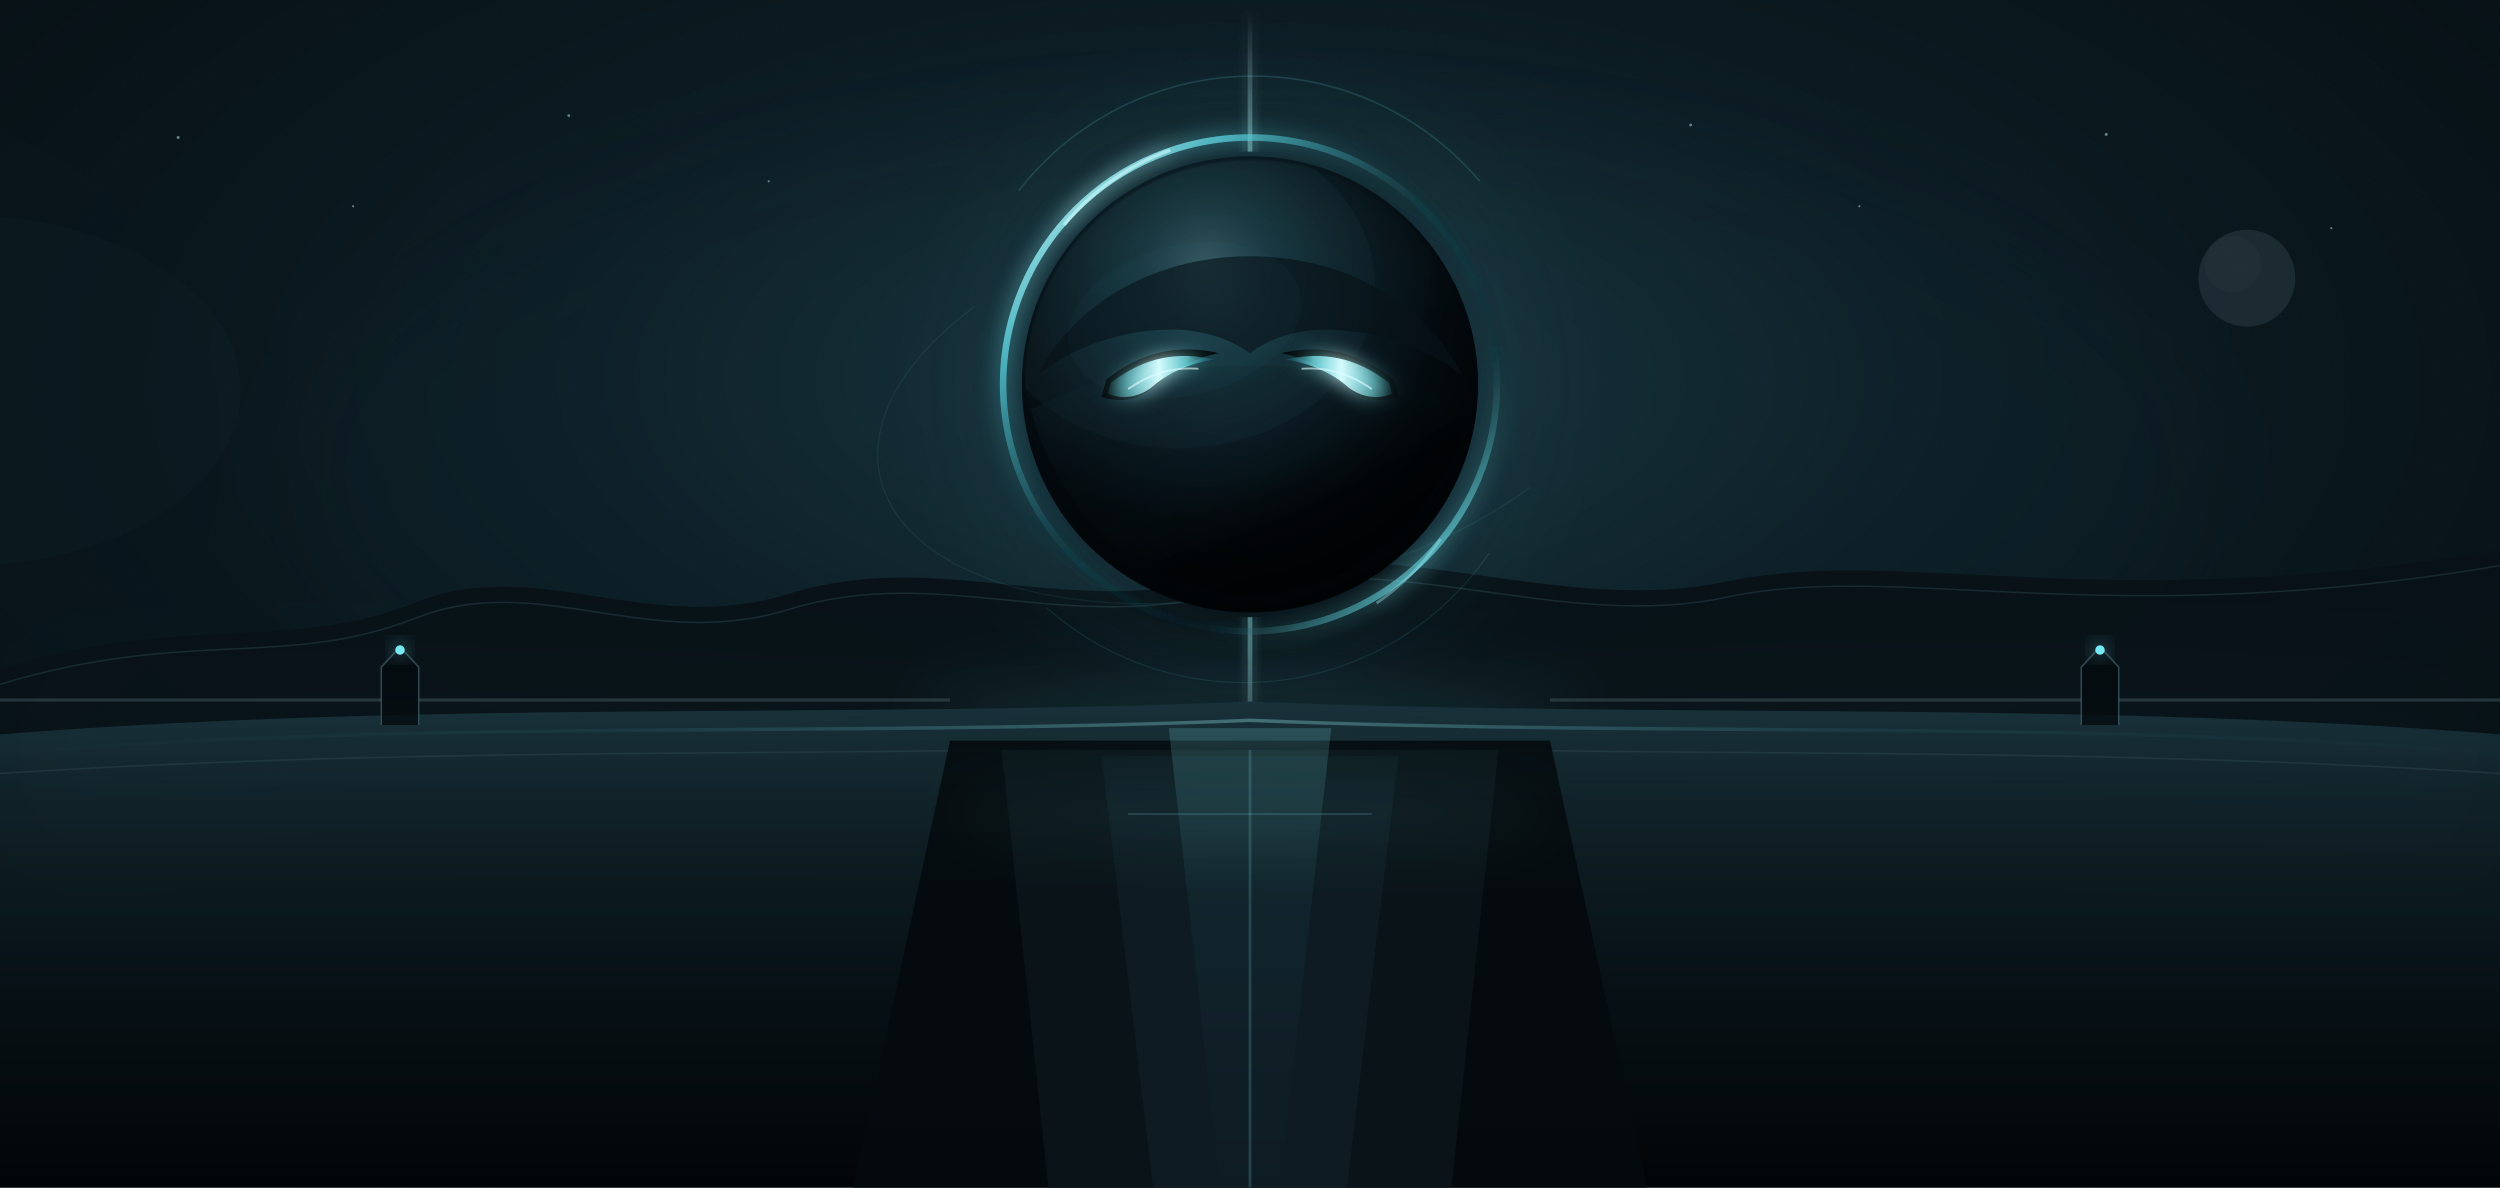
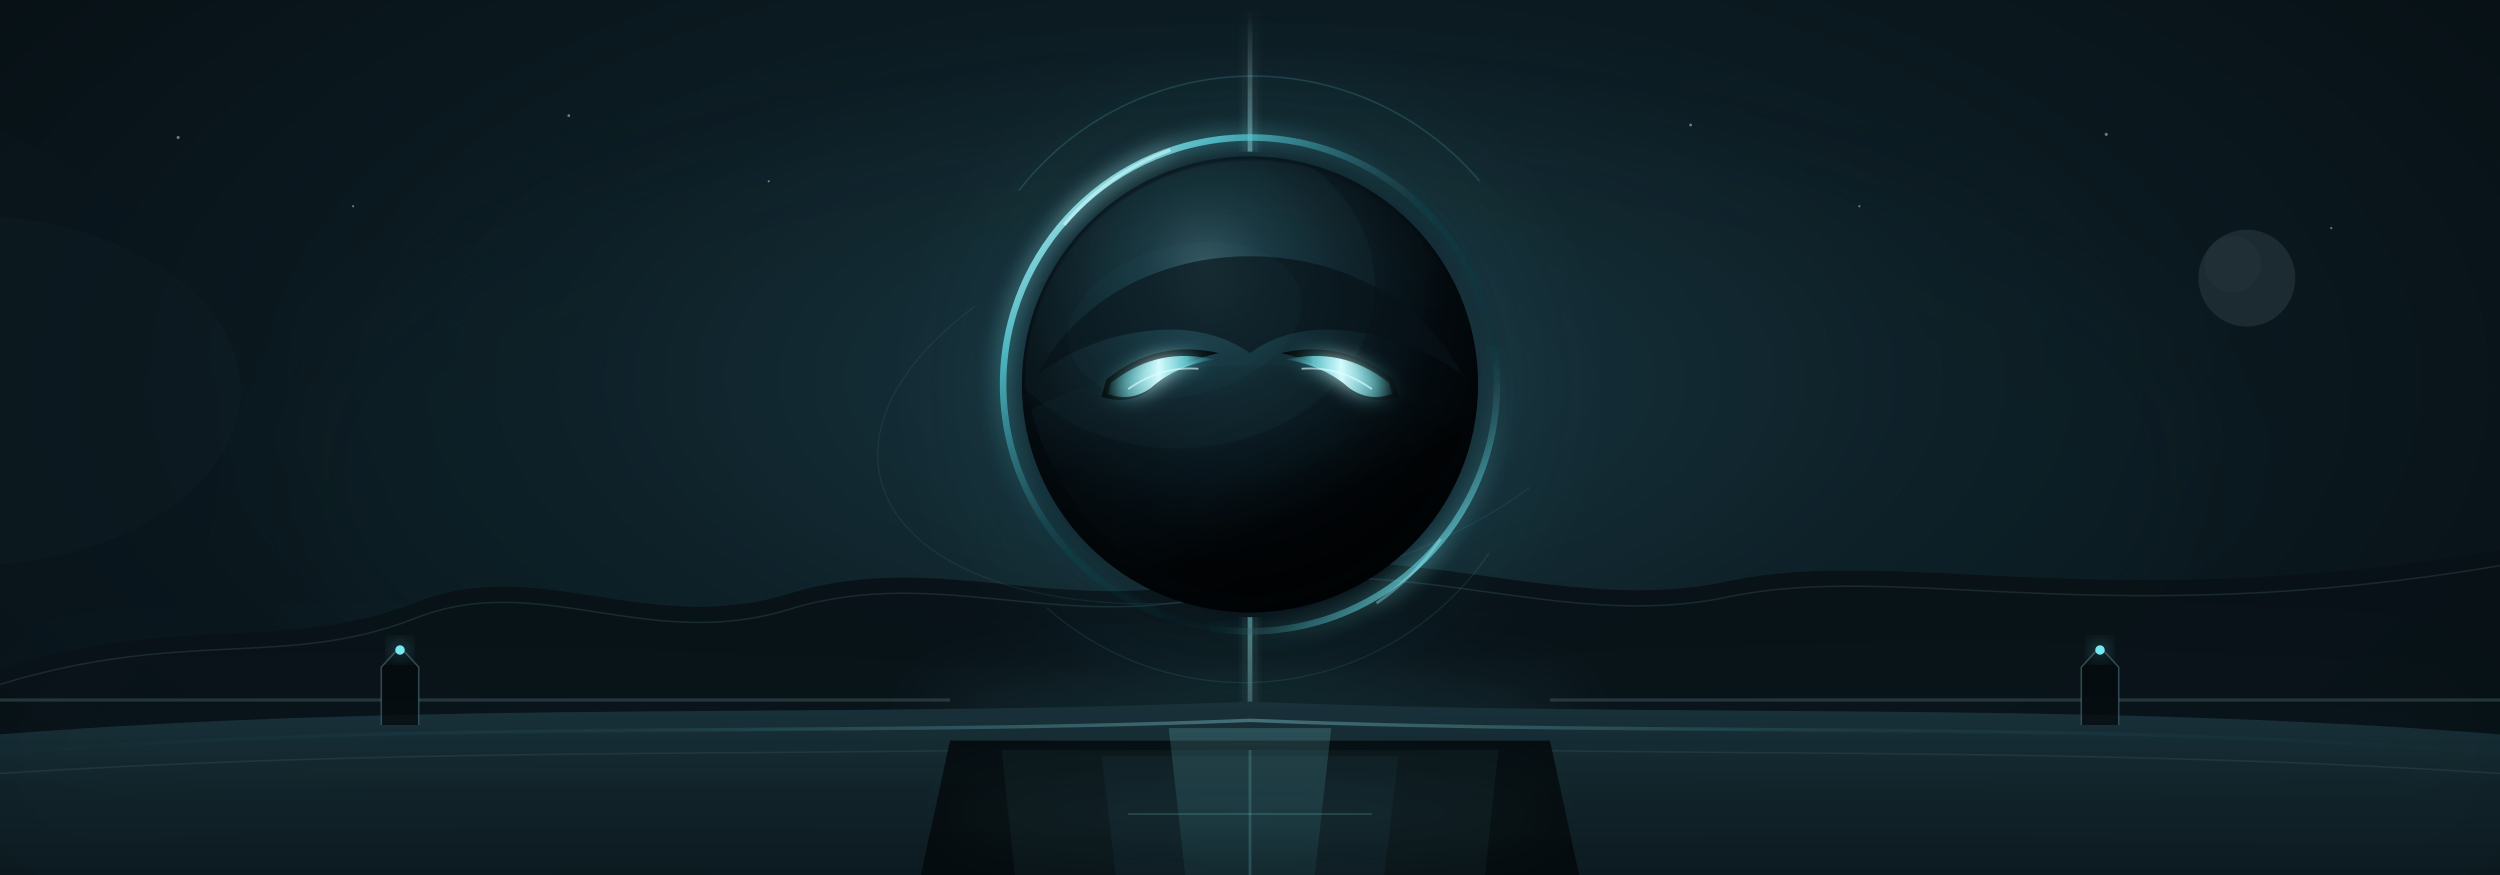
- <svg xmlns="http://www.w3.org/2000/svg" viewBox="0 0 1600 760" role="img" aria-label="Decorative Orion cosmic environment">
+ <svg xmlns="http://www.w3.org/2000/svg" viewBox="0 0 1600 560" role="img" aria-label="Decorative Orion cosmic environment">
  <defs>
    <radialGradient id="sky" cx="50%" cy="32%" r="84%">
      <stop offset="0" stop-color="#18333d" />
      <stop offset=".34" stop-color="#0b1b22" />
      <stop offset=".7" stop-color="#061015" />
      <stop offset="1" stop-color="#020609" />
    </radialGradient>
    <radialGradient id="coreVolume" cx="42%" cy="31%" r="72%">
      <stop offset="0" stop-color="#17353f" />
      <stop offset=".22" stop-color="#102832" />
      <stop offset=".47" stop-color="#09181f" />
      <stop offset=".72" stop-color="#03090d" />
      <stop offset="1" stop-color="#000203" />
    </radialGradient>
    <radialGradient id="coreSheen" cx="40%" cy="23%" r="64%">
      <stop offset="0" stop-color="#d4fcff" stop-opacity=".16" />
      <stop offset=".22" stop-color="#83e7ef" stop-opacity=".06" />
      <stop offset=".48" stop-color="#4cbfca" stop-opacity=".015" />
      <stop offset="1" stop-color="#000" stop-opacity="0" />
    </radialGradient>
    <linearGradient id="coreShade" x1="0" y1="0" x2="0.9" y2="1">
      <stop offset="0" stop-color="#15313a" stop-opacity=".34" />
      <stop offset=".44" stop-color="#071116" stop-opacity=".12" />
      <stop offset=".66" stop-color="#000" stop-opacity=".48" />
      <stop offset="1" stop-color="#000" stop-opacity=".82" />
    </linearGradient>
    <linearGradient id="rim" x1="0" y1="0" x2="1" y2="1">
      <stop offset="0" stop-color="#c9faff" stop-opacity=".12" />
      <stop offset=".10" stop-color="#b9fbff" stop-opacity=".86" />
      <stop offset=".22" stop-color="#5edbe7" stop-opacity=".72" />
      <stop offset=".47" stop-color="#1a6670" stop-opacity=".18" />
      <stop offset=".70" stop-color="#0b343b" stop-opacity=".08" />
      <stop offset=".88" stop-color="#70e7f0" stop-opacity=".76" />
      <stop offset="1" stop-color="#d9fdff" stop-opacity=".24" />
    </linearGradient>
    <linearGradient id="eyeLightL" x1="0" y1="0" x2="1" y2="0">
      <stop offset="0" stop-color="#63dfe9" stop-opacity=".08" />
      <stop offset=".18" stop-color="#7cebf2" stop-opacity=".48" />
      <stop offset=".48" stop-color="#d7fdff" stop-opacity=".98" />
      <stop offset=".74" stop-color="#75e8f0" stop-opacity=".72" />
      <stop offset="1" stop-color="#2ba0ae" stop-opacity=".12" />
    </linearGradient>
    <linearGradient id="eyeLightR" x1="1" y1="0" x2="0" y2="0">
      <stop offset="0" stop-color="#63dfe9" stop-opacity=".08" />
      <stop offset=".18" stop-color="#7cebf2" stop-opacity=".48" />
      <stop offset=".48" stop-color="#d7fdff" stop-opacity=".98" />
      <stop offset=".74" stop-color="#75e8f0" stop-opacity=".72" />
      <stop offset="1" stop-color="#2ba0ae" stop-opacity=".12" />
    </linearGradient>
    <linearGradient id="floor" x1="0" y1="0" x2="0" y2="1">
      <stop offset="0" stop-color="#183039" />
      <stop offset=".18" stop-color="#102127" />
      <stop offset=".58" stop-color="#071116" />
      <stop offset="1" stop-color="#020507" />
    </linearGradient>
    <linearGradient id="beam" x1="0" y1="0" x2="0" y2="1">
      <stop offset="0" stop-color="#d9fdff" stop-opacity="0" />
      <stop offset=".2" stop-color="#a8f8fc" stop-opacity=".65" />
      <stop offset=".5" stop-color="#62dce8" stop-opacity=".9" />
      <stop offset=".8" stop-color="#a8f8fc" stop-opacity=".52" />
      <stop offset="1" stop-color="#d9fdff" stop-opacity="0" />
    </linearGradient>
    <linearGradient id="horizonGlow" x1="0" y1="0" x2="1" y2="0">
      <stop offset="0" stop-color="#61dbe6" stop-opacity="0" />
      <stop offset=".25" stop-color="#61dbe6" stop-opacity=".10" />
      <stop offset=".5" stop-color="#a8f8fc" stop-opacity=".52" />
      <stop offset=".75" stop-color="#61dbe6" stop-opacity=".10" />
      <stop offset="1" stop-color="#61dbe6" stop-opacity="0" />
    </linearGradient>
    <linearGradient id="reflection" x1="0" y1="0" x2="0" y2="1">
      <stop offset="0" stop-color="#8ef1f6" stop-opacity=".26" />
      <stop offset=".36" stop-color="#4ec7d2" stop-opacity=".08" />
      <stop offset="1" stop-color="#4ec7d2" stop-opacity="0" />
    </linearGradient>
    <filter id="glowS" x="-100%" y="-100%" width="300%" height="300%">
      <feGaussianBlur stdDeviation="6" result="b" />
      <feMerge>
        <feMergeNode in="b" />
        <feMergeNode in="SourceGraphic" />
      </feMerge>
    </filter>
    <filter id="glowM" x="-100%" y="-100%" width="300%" height="300%">
      <feGaussianBlur stdDeviation="18" />
    </filter>
    <filter id="haze" x="-30%" y="-60%" width="160%" height="220%">
      <feGaussianBlur stdDeviation="34" />
    </filter>
    <filter id="grain" x="-20%" y="-20%" width="140%" height="140%">
      <feTurbulence type="fractalNoise" baseFrequency=".75" numOctaves="3" seed="29" result="n" />
      <feColorMatrix in="n" type="saturate" values="0" result="m" />
      <feComponentTransfer in="m">
        <feFuncA type="table" tableValues="0 .042" />
      </feComponentTransfer>
    </filter>
    <clipPath id="coreClip">
      <circle cx="800" cy="246" r="144" />
    </clipPath>
    <mask id="beamMask">
      <rect width="1600" height="760" fill="white" />
      <circle cx="800" cy="246" r="149" fill="black" />
    </mask>
  </defs>
  <rect width="1600" height="760" fill="url(#sky)" />
  <ellipse cx="800" cy="302" rx="610" ry="244" fill="#17404a" opacity=".09" filter="url(#haze)" />
  <rect width="1600" height="760" filter="url(#grain)" opacity=".32" />
  <g fill="#b8f3f8" opacity=".48">
    <circle cx="114" cy="88" r="1" />
    <circle cx="226" cy="132" r=".7" />
    <circle cx="364" cy="74" r=".9" />
    <circle cx="492" cy="116" r=".7" />
    <circle cx="1082" cy="80" r=".9" />
    <circle cx="1190" cy="132" r=".7" />
    <circle cx="1348" cy="86" r="1" />
    <circle cx="1492" cy="146" r=".7" />
  </g>
  <circle cx="-72" cy="286" r="214" fill="#0a161c" opacity=".42" />
  <ellipse cx="-22" cy="250" rx="176" ry="112" fill="#4a7b85" opacity=".035" />
  <circle cx="1438" cy="178" r="31" fill="#acc6cd" opacity=".11" />
  <circle cx="1429" cy="169" r="18" fill="#d6e4e6" opacity=".025" />
  <path d="M0 428 C118 392 182 418 265 386 C344 354 414 408 505 380 C602 350 684 398 790 368 C892 340 1000 395 1106 372 C1216 349 1346 395 1600 352 L1600 494 L0 494 Z" fill="#071116" opacity=".94" />
  <path d="M0 438 C118 402 182 428 265 396 C344 364 414 418 505 390 C602 360 684 408 790 378 C892 350 1000 405 1106 382 C1216 359 1346 405 1600 362" fill="none" stroke="#36525a" stroke-width="1" opacity=".36" />
  <g mask="url(#beamMask)">
    <rect x="794" y="8" width="12" height="504" fill="url(#beam)" opacity=".22" filter="url(#glowM)" />
    <rect x="798.5" y="8" width="3" height="504" fill="url(#beam)" opacity=".72" filter="url(#glowS)" />
  </g>
  <circle cx="800" cy="246" r="190" fill="none" stroke="#60dbe6" stroke-width="20" opacity=".035" filter="url(#glowM)" />
  <path d="M652 122 A190 190 0 0 1 947 116" fill="none" stroke="#73e2ec" stroke-width="1" opacity=".16" />
  <path d="M953 354 A190 190 0 0 1 670 389" fill="none" stroke="#73e2ec" stroke-width=".8" opacity=".10" />
  <path d="M624 196 A226 116 -12 0 0 979 312" fill="none" stroke="#72dce6" stroke-width=".8" opacity=".08" />
  <circle cx="800" cy="246" r="160" fill="none" stroke="#45c8d4" stroke-width="22" opacity=".055" filter="url(#glowM)" />
  <circle cx="800" cy="246" r="158" fill="none" stroke="url(#rim)" stroke-width="4.2" filter="url(#glowS)" />
  <path d="M681 144 A158 158 0 0 1 749 96" fill="none" stroke="#d6fdff" stroke-width="2.2" opacity=".58" filter="url(#glowS)" />
  <path d="M922 345 A158 158 0 0 1 881 386" fill="none" stroke="#9ff6fb" stroke-width="1.8" opacity=".4" filter="url(#glowS)" />
  <circle cx="800" cy="246" r="146" fill="url(#coreVolume)" />
  <circle cx="800" cy="246" r="143" fill="url(#coreSheen)" />
  <g clip-path="url(#coreClip)">
    <ellipse cx="754" cy="183" rx="126" ry="104" fill="#77dfe8" opacity=".035" />
    <path d="M664 240 C690 190 744 164 800 164 C858 164 910 191 936 240 C912 222 878 210 844 211 C827 212 812 217 800 226 C787 217 772 212 754 211 C719 210 687 222 664 240 Z" fill="#071217" opacity=".68" />
    <path d="M660 262 C706 239 744 234 800 234 C856 234 895 240 940 263 C922 332 868 378 800 382 C732 378 678 332 660 262 Z" fill="url(#coreShade)" opacity=".88" />
    <path d="M680 170 C723 133 766 124 807 126 C851 128 893 148 922 180" fill="none" stroke="#b6f8fb" stroke-width="18" opacity=".025" filter="url(#glowM)" />
    <ellipse cx="758" cy="205" rx="76" ry="48" fill="#54c4cf" opacity=".028" transform="rotate(-14 758 205)" />
  </g>
  <g clip-path="url(#coreClip)">
    <path d="M708 243 C730 225 755 220 780 226 C766 229 752 235 739 247 C729 256 718 258 705 254 Z" fill="#020608" opacity=".95" />
    <path d="M892 243 C870 225 845 220 820 226 C834 229 848 235 861 247 C871 256 882 258 895 254 Z" fill="#020608" opacity=".95" />
    <path d="M711 245 C733 228 754 225 777 230 C760 233 747 239 737 248 C729 254 719 256 709 252 Z" fill="url(#eyeLightL)" filter="url(#glowS)" />
    <path d="M889 245 C867 228 846 225 823 230 C840 233 853 239 863 248 C871 254 881 256 891 252 Z" fill="url(#eyeLightR)" filter="url(#glowS)" />
    <path d="M722 249 C738 238 752 235 767 236" fill="none" stroke="#e1feff" stroke-width="1.2" opacity=".62" />
    <path d="M878 249 C862 238 848 235 833 236" fill="none" stroke="#e1feff" stroke-width="1.2" opacity=".62" />
  </g>
  <ellipse cx="800" cy="454" rx="206" ry="24" fill="#62dbe5" opacity=".09" filter="url(#glowM)" />
  <path d="M0 470 C280 448 532 460 800 449 C1068 460 1320 448 1600 470 L1600 760 L0 760 Z" fill="url(#floor)" />
  <path d="M0 482 C280 460 532 472 800 461 C1068 472 1320 460 1600 482" fill="none" stroke="url(#horizonGlow)" stroke-width="2.2" opacity=".62" />
  <path d="M0 495 C300 476 542 486 800 476 C1058 486 1300 476 1600 495" fill="none" stroke="#405c64" stroke-width="1" opacity=".28" />
  <path d="M608 474 L992 474 L1054 760 L546 760 Z" fill="#040a0d" opacity=".94" />
  <path d="M641 480 L959 480 L929 760 L671 760 Z" fill="#0a151a" opacity=".86" />
  <path d="M705 484 L895 484 L862 760 L738 760 Z" fill="#0f1f25" opacity=".72" />
  <path d="M800 480 L800 760" stroke="#86edf3" stroke-width="1.8" opacity=".18" />
  <path d="M686 500 L914 500" stroke="url(#horizonGlow)" stroke-width="1.3" opacity=".62" />
  <path d="M722 521 L878 521" stroke="#8feff4" stroke-width="1" opacity=".20" />
  <path d="M748 466 L781 760 L819 760 L852 466" fill="url(#reflection)" opacity=".66" />
  <path d="M244 464 L244 427 L256 414 L268 427 L268 464" fill="#04090c" stroke="#36535b" opacity=".82" />
  <path d="M1332 464 L1332 427 L1344 414 L1356 427 L1356 464" fill="#04090c" stroke="#36535b" opacity=".82" />
  <circle cx="256" cy="416" r="3" fill="#76eaf2" filter="url(#glowS)" />
  <circle cx="1344" cy="416" r="3" fill="#76eaf2" filter="url(#glowS)" />
  <path d="M0 448 L244 448 M268 448 L608 448 M992 448 L1332 448 M1356 448 L1600 448" stroke="#546d74" stroke-width="2" opacity=".38" />
  <ellipse cx="800" cy="520" rx="190" ry="18" fill="#58ced8" opacity=".07" filter="url(#glowM)" />
  <path d="M0 428 C360 402 604 439 800 432 C1030 424 1262 400 1600 432 L1600 548 C1260 524 1010 542 800 536 C560 530 310 518 0 544 Z" fill="#4ac6d0" opacity=".018" filter="url(#haze)" />
</svg>
